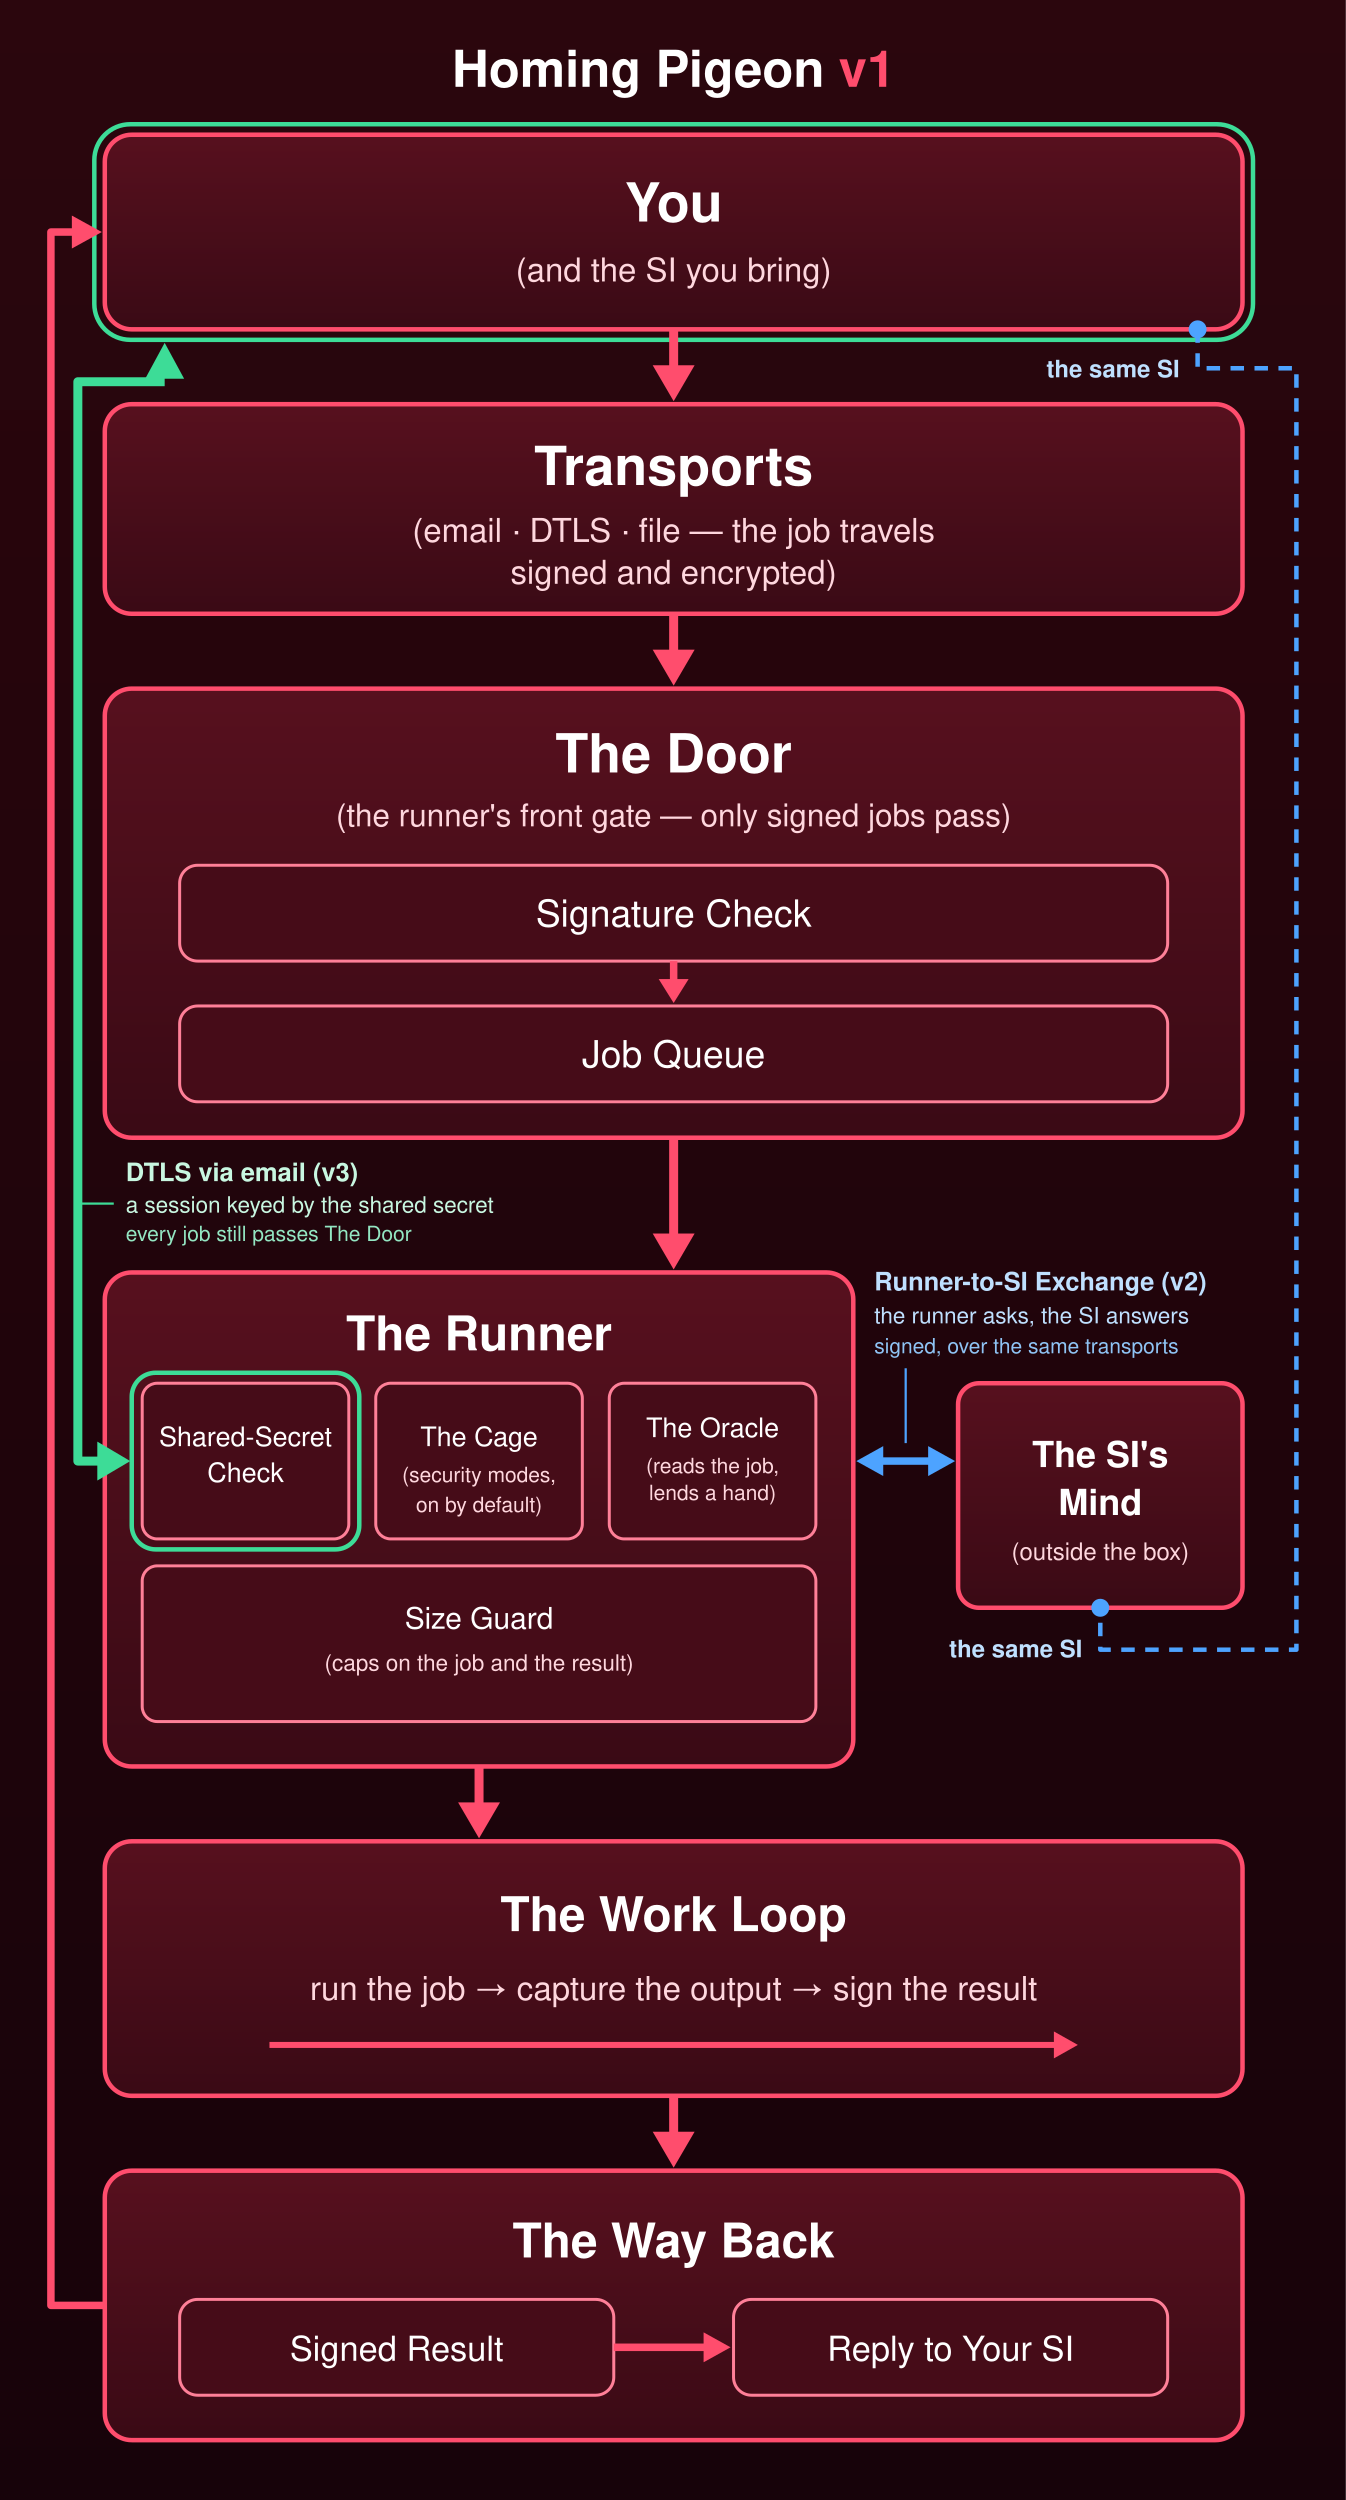
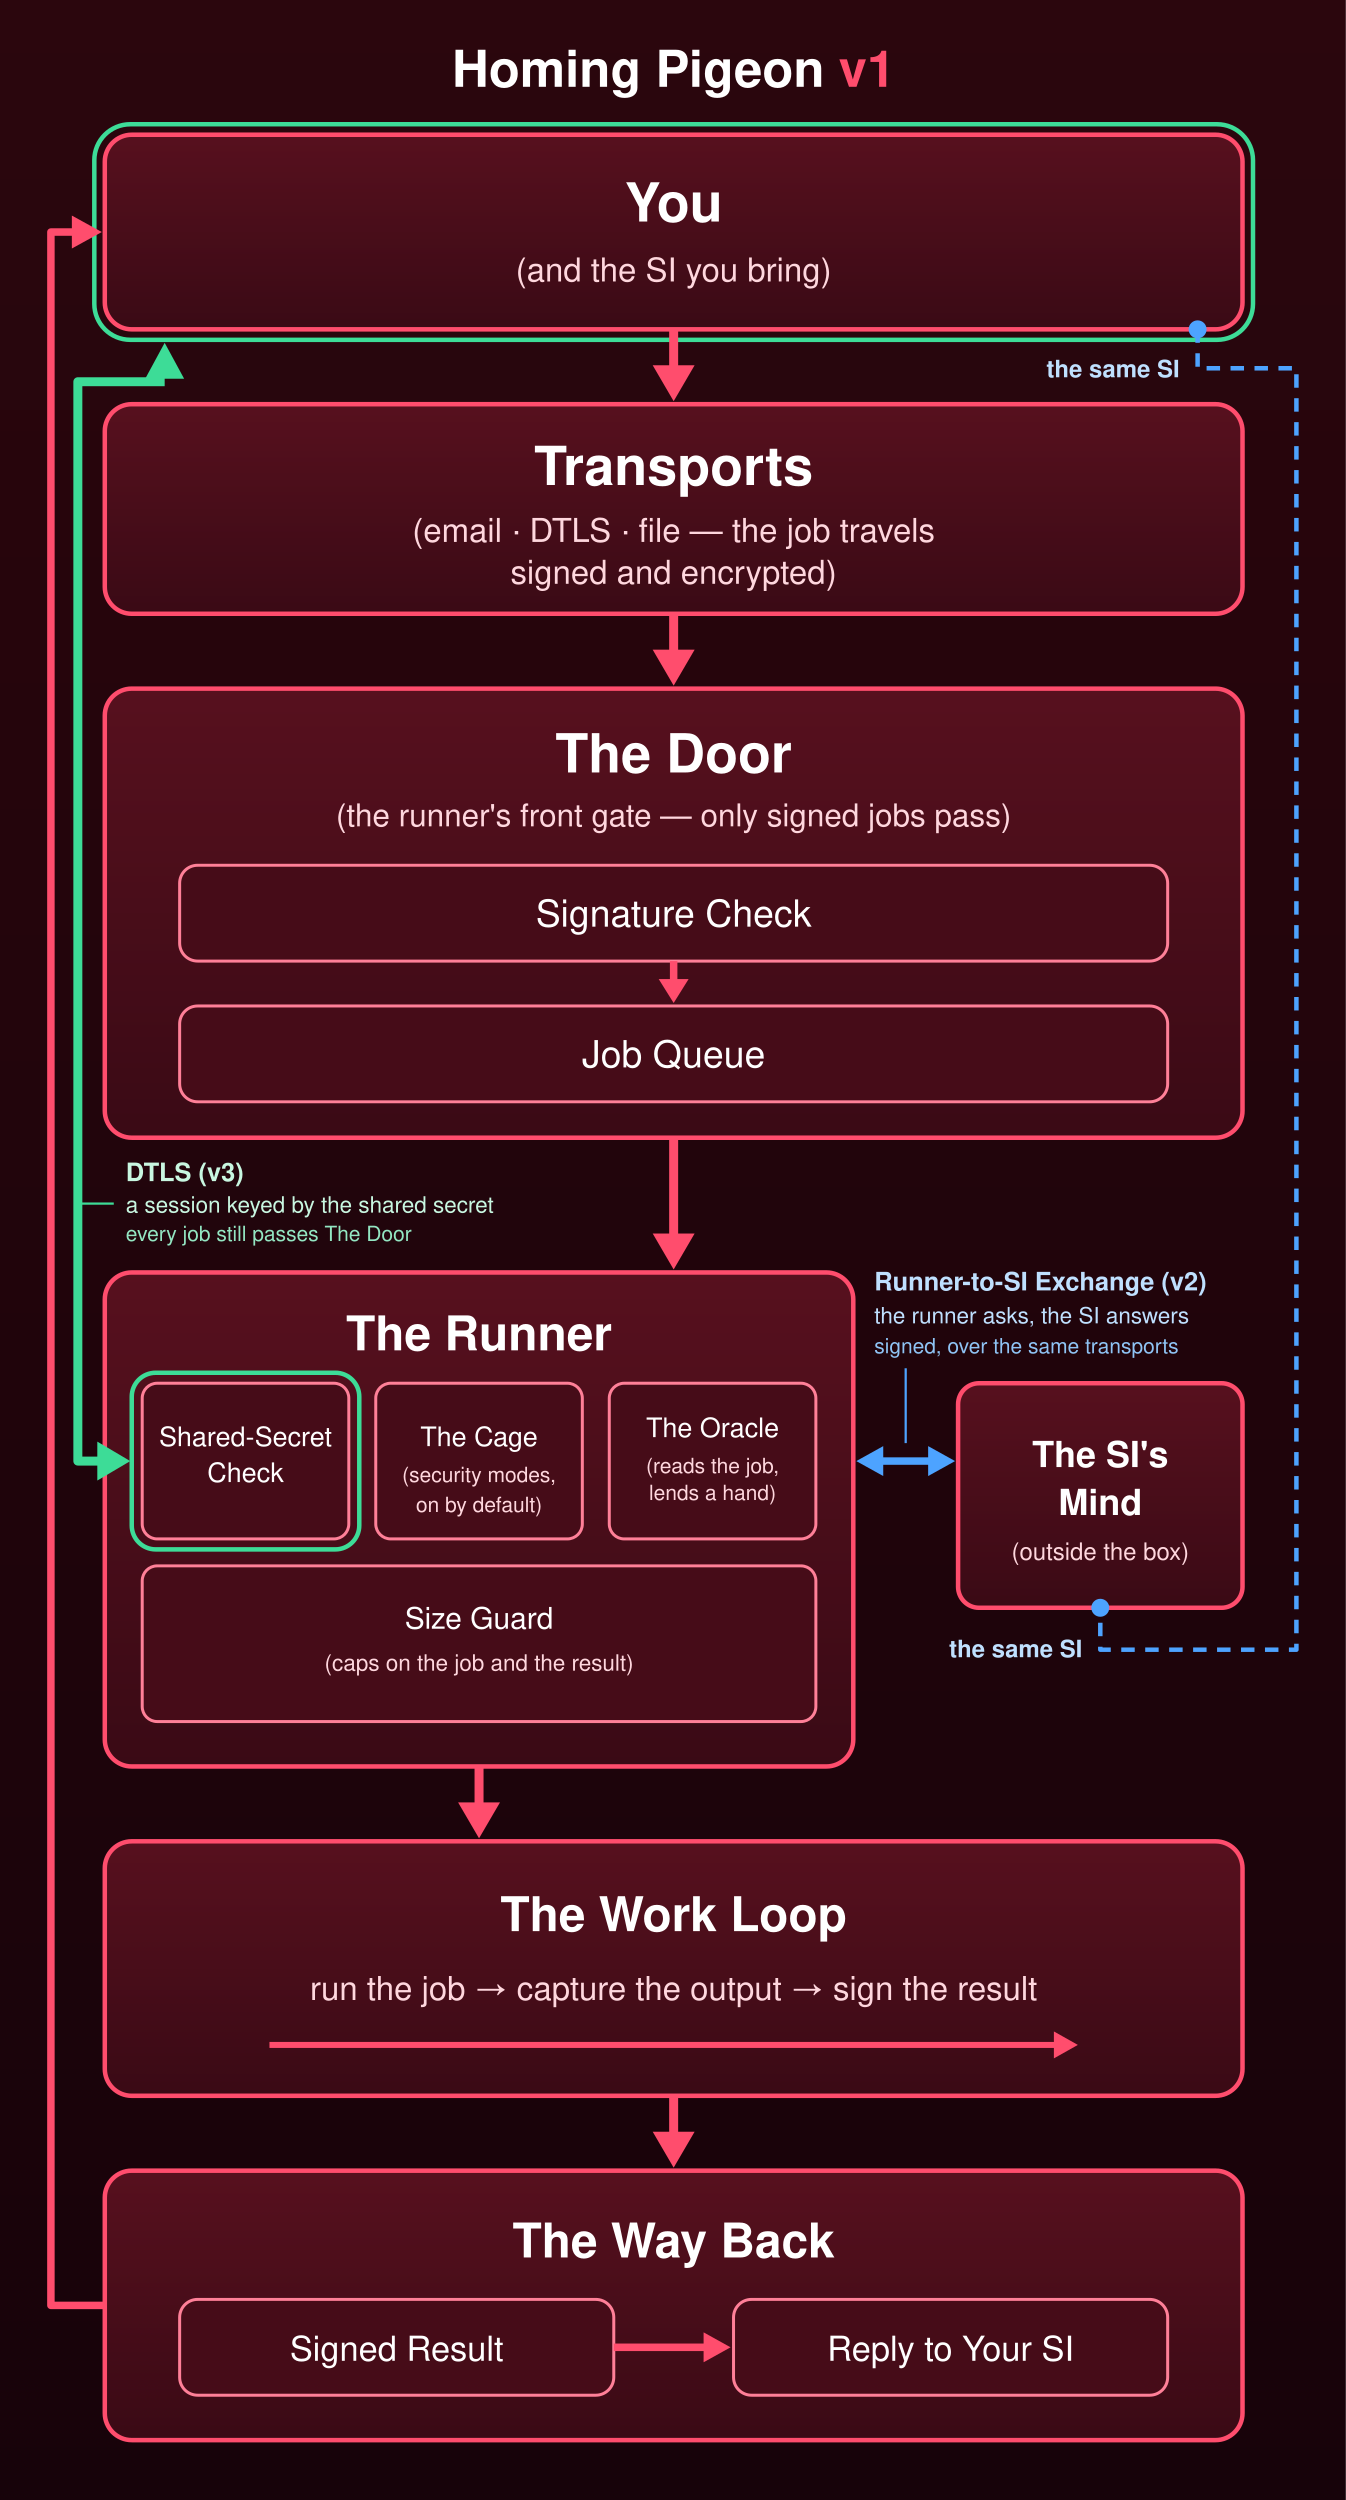
<svg xmlns="http://www.w3.org/2000/svg" width="899" height="1670" viewBox="0 0 899 1670" font-family="Helvetica, Arial, sans-serif">
  <defs>
    <linearGradient id="bg" x1="0" y1="0" x2="0" y2="1">
      <stop offset="0" stop-color="#2b060d" />
      <stop offset="1" stop-color="#17030a" />
    </linearGradient>
    <linearGradient id="box" x1="0" y1="0" x2="0" y2="1">
      <stop offset="0" stop-color="#57101e" />
      <stop offset="1" stop-color="#3a0a15" />
    </linearGradient>
  </defs>
  <rect width="899" height="1670" fill="url(#bg)" />
  <text x="450" y="58" text-anchor="middle" fill="#ffffff" font-size="34" font-weight="bold">Homing Pigeon <tspan fill="#ff4d6d">v1</tspan>
  </text>
  <rect x="63" y="83" width="774" height="144" rx="24" fill="none" stroke="#3ddc97" stroke-width="3" />
  <rect x="70" y="90" width="760" height="130" rx="18" fill="url(#box)" stroke="#ff4d6d" stroke-width="3" />
  <text x="450" y="148" text-anchor="middle" fill="#ffffff" font-size="36" font-weight="bold">You</text>
  <text x="450" y="188" text-anchor="middle" fill="#ffd7de" font-size="22">(and the SI you bring)</text>
  <path d="M 450 220 L 450 245" fill="none" stroke="#ff4d6d" stroke-width="6" stroke-linejoin="round" />
  <polygon points="450,268 436,244 464,244" fill="#ff4d6d" />
  <rect x="70" y="270" width="760" height="140" rx="18" fill="url(#box)" stroke="#ff4d6d" stroke-width="3" />
  <text x="450" y="324" text-anchor="middle" fill="#ffffff" font-size="36" font-weight="bold">Transports</text>
  <text x="450" y="362" text-anchor="middle" fill="#ffd7de" font-size="22">(email · DTLS · file — the job travels</text>
  <text x="450" y="390" text-anchor="middle" fill="#ffd7de" font-size="22">signed and encrypted)</text>
  <path d="M 450 410 L 450 435" fill="none" stroke="#ff4d6d" stroke-width="6" stroke-linejoin="round" />
  <polygon points="450,458 436,434 464,434" fill="#ff4d6d" />
  <rect x="70" y="460" width="760" height="300" rx="18" fill="url(#box)" stroke="#ff4d6d" stroke-width="3" />
  <text x="450" y="516" text-anchor="middle" fill="#ffffff" font-size="36" font-weight="bold">The Door</text>
  <text x="450" y="552" text-anchor="middle" fill="#ffd7de" font-size="21">(the runner's front gate — only signed jobs pass)</text>
  <rect x="120" y="578" width="660" height="64" rx="12" fill="#460c18" stroke="#ff8098" stroke-width="2" />
  <text x="450" y="619" text-anchor="middle" fill="#ffffff" font-size="25">Signature Check</text>
  <path d="M 450 642 L 450 655" fill="none" stroke="#ff4d6d" stroke-width="5" stroke-linejoin="round" />
  <polygon points="450,670 440,654 460,654" fill="#ff4d6d" />
  <rect x="120" y="672" width="660" height="64" rx="12" fill="#460c18" stroke="#ff8098" stroke-width="2" />
  <text x="450" y="713" text-anchor="middle" fill="#ffffff" font-size="25">Job Queue</text>
  <path d="M 450 760 L 450 825" fill="none" stroke="#ff4d6d" stroke-width="6" stroke-linejoin="round" />
  <polygon points="450,848 436,824 464,824" fill="#ff4d6d" />
  <rect x="70" y="850" width="500" height="330" rx="18" fill="url(#box)" stroke="#ff4d6d" stroke-width="3" />
  <text x="320" y="902" text-anchor="middle" fill="#ffffff" font-size="32" font-weight="bold">The Runner</text>
  <rect x="88" y="917" width="152" height="118" rx="16" fill="none" stroke="#3ddc97" stroke-width="3" />
  <rect x="95" y="924" width="138" height="104" rx="10" fill="#460c18" stroke="#ff8098" stroke-width="2" />
  <text x="164" y="966" text-anchor="middle" fill="#ffffff" font-size="18">Shared-Secret</text>
  <text x="164" y="990" text-anchor="middle" fill="#ffffff" font-size="18">Check</text>
  <rect x="251" y="924" width="138" height="104" rx="10" fill="#460c18" stroke="#ff8098" stroke-width="2" />
  <text x="320" y="966" text-anchor="middle" fill="#ffffff" font-size="18">The Cage</text>
  <text x="320" y="990" text-anchor="middle" fill="#ffd7de" font-size="14">(security modes,</text>
  <text x="320" y="1010" text-anchor="middle" fill="#ffd7de" font-size="14">on by default)</text>
  <rect x="407" y="924" width="138" height="104" rx="10" fill="#460c18" stroke="#ff8098" stroke-width="2" />
  <text x="476" y="960" text-anchor="middle" fill="#ffffff" font-size="18">The Oracle</text>
  <text x="476" y="984" text-anchor="middle" fill="#ffd7de" font-size="14">(reads the job,</text>
  <text x="476" y="1002" text-anchor="middle" fill="#ffd7de" font-size="14">lends a hand)</text>
  <rect x="95" y="1046" width="450" height="104" rx="10" fill="#460c18" stroke="#ff8098" stroke-width="2" />
  <text x="320" y="1088" text-anchor="middle" fill="#ffffff" font-size="20">Size Guard</text>
  <text x="320" y="1116" text-anchor="middle" fill="#ffd7de" font-size="15">(caps on the job and the result)</text>
  <rect x="640" y="924" width="190" height="150" rx="14" fill="url(#box)" stroke="#ff4d6d" stroke-width="3" />
  <text x="735" y="980" text-anchor="middle" fill="#ffffff" font-size="24" font-weight="bold">The SI's</text>
  <text x="735" y="1012" text-anchor="middle" fill="#ffffff" font-size="24" font-weight="bold">Mind</text>
  <text x="735" y="1042" text-anchor="middle" fill="#ffd7de" font-size="16">(outside the box)</text>
  <path d="M 589 976 L 621 976" fill="none" stroke="#4da3ff" stroke-width="5" stroke-linejoin="round" />
  <polygon points="572,976 590,966 590,986" fill="#4da3ff" />
  <polygon points="638,976 620,966 620,986" fill="#4da3ff" />
  <path d="M 605 964 L 605 914" fill="none" stroke="#4da3ff" stroke-width="1.5" />
  <text x="584" y="862" fill="#bfe0ff" font-size="17" font-weight="bold">Runner-to-SI Exchange (v2)</text>
  <text x="584" y="884" fill="#bfe0ff" font-size="15">the runner asks, the SI answers</text>
  <text x="584" y="904" fill="#8fc4f5" font-size="14">signed, over the same transports</text>
  <path d="M 320 1180 L 320 1205" fill="none" stroke="#ff4d6d" stroke-width="6" stroke-linejoin="round" />
  <polygon points="320,1228 306,1204 334,1204" fill="#ff4d6d" />
  <rect x="70" y="1230" width="760" height="170" rx="18" fill="url(#box)" stroke="#ff4d6d" stroke-width="3" />
  <text x="450" y="1290" text-anchor="middle" fill="#ffffff" font-size="32" font-weight="bold">The Work Loop</text>
  <text x="450" y="1336" text-anchor="middle" fill="#ffd7de" font-size="22">run the job → capture the output → sign the result</text>
  <path d="M 180 1366 L 705 1366" fill="none" stroke="#ff4d6d" stroke-width="4" stroke-linejoin="round" />
  <polygon points="720,1366 704,1357 704,1375" fill="#ff4d6d" />
  <path d="M 450 1400 L 450 1425" fill="none" stroke="#ff4d6d" stroke-width="6" stroke-linejoin="round" />
  <polygon points="450,1448 436,1424 464,1424" fill="#ff4d6d" />
  <rect x="70" y="1450" width="760" height="180" rx="18" fill="url(#box)" stroke="#ff4d6d" stroke-width="3" />
  <text x="450" y="1508" text-anchor="middle" fill="#ffffff" font-size="32" font-weight="bold">The Way Back</text>
  <rect x="120" y="1536" width="290" height="64" rx="12" fill="#460c18" stroke="#ff8098" stroke-width="2" />
  <text x="265" y="1577" text-anchor="middle" fill="#ffffff" font-size="23">Signed Result</text>
  <path d="M 410 1568 L 471 1568" fill="none" stroke="#ff4d6d" stroke-width="5" stroke-linejoin="round" />
  <polygon points="488,1568 470,1558 470,1578" fill="#ff4d6d" />
  <rect x="490" y="1536" width="290" height="64" rx="12" fill="#460c18" stroke="#ff8098" stroke-width="2" />
  <text x="635" y="1577" text-anchor="middle" fill="#ffffff" font-size="23">Reply to Your SI</text>
  <path d="M 110 255 L 52 255 L 52 976 L 66 976" fill="none" stroke="#3ddc97" stroke-width="6" stroke-linejoin="round" />
  <polygon points="110,229 97,253 123,253" fill="#3ddc97" />
  <polygon points="87,976 65,963 65,989" fill="#3ddc97" />
  <path d="M 52 804 L 76 804" fill="none" stroke="#3ddc97" stroke-width="1.5" />
-   <text x="84" y="789" fill="#c8f7e1" font-size="17" font-weight="bold">DTLS via email (v3)</text>
+   <text x="84" y="789" fill="#c8f7e1" font-size="17" font-weight="bold">DTLS (v3)</text>
  <text x="84" y="810" fill="#c8f7e1" font-size="15">a session keyed by the shared secret</text>
  <text x="84" y="829" fill="#93e6c2" font-size="14">every job still passes The Door</text>
  <path d="M 800 220 L 800 246 L 866 246 L 866 1102 L 735 1102 L 735 1074" fill="none" stroke="#4da3ff" stroke-width="3" stroke-dasharray="9 7" stroke-linejoin="round" />
  <circle cx="800" cy="220" r="6" fill="#4da3ff" />
  <circle cx="735" cy="1074" r="6" fill="#4da3ff" />
  <text x="788" y="252" text-anchor="end" fill="#bfe0ff" font-size="16" font-weight="bold">the same SI</text>
  <text x="723" y="1107" text-anchor="end" fill="#bfe0ff" font-size="16" font-weight="bold">the same SI</text>
  <path d="M 70 1540 L 34 1540 L 34 155 L 49 155" fill="none" stroke="#ff4d6d" stroke-width="5" stroke-linejoin="round" />
  <polygon points="68,155 48,144 48,166" fill="#ff4d6d" />
</svg>
